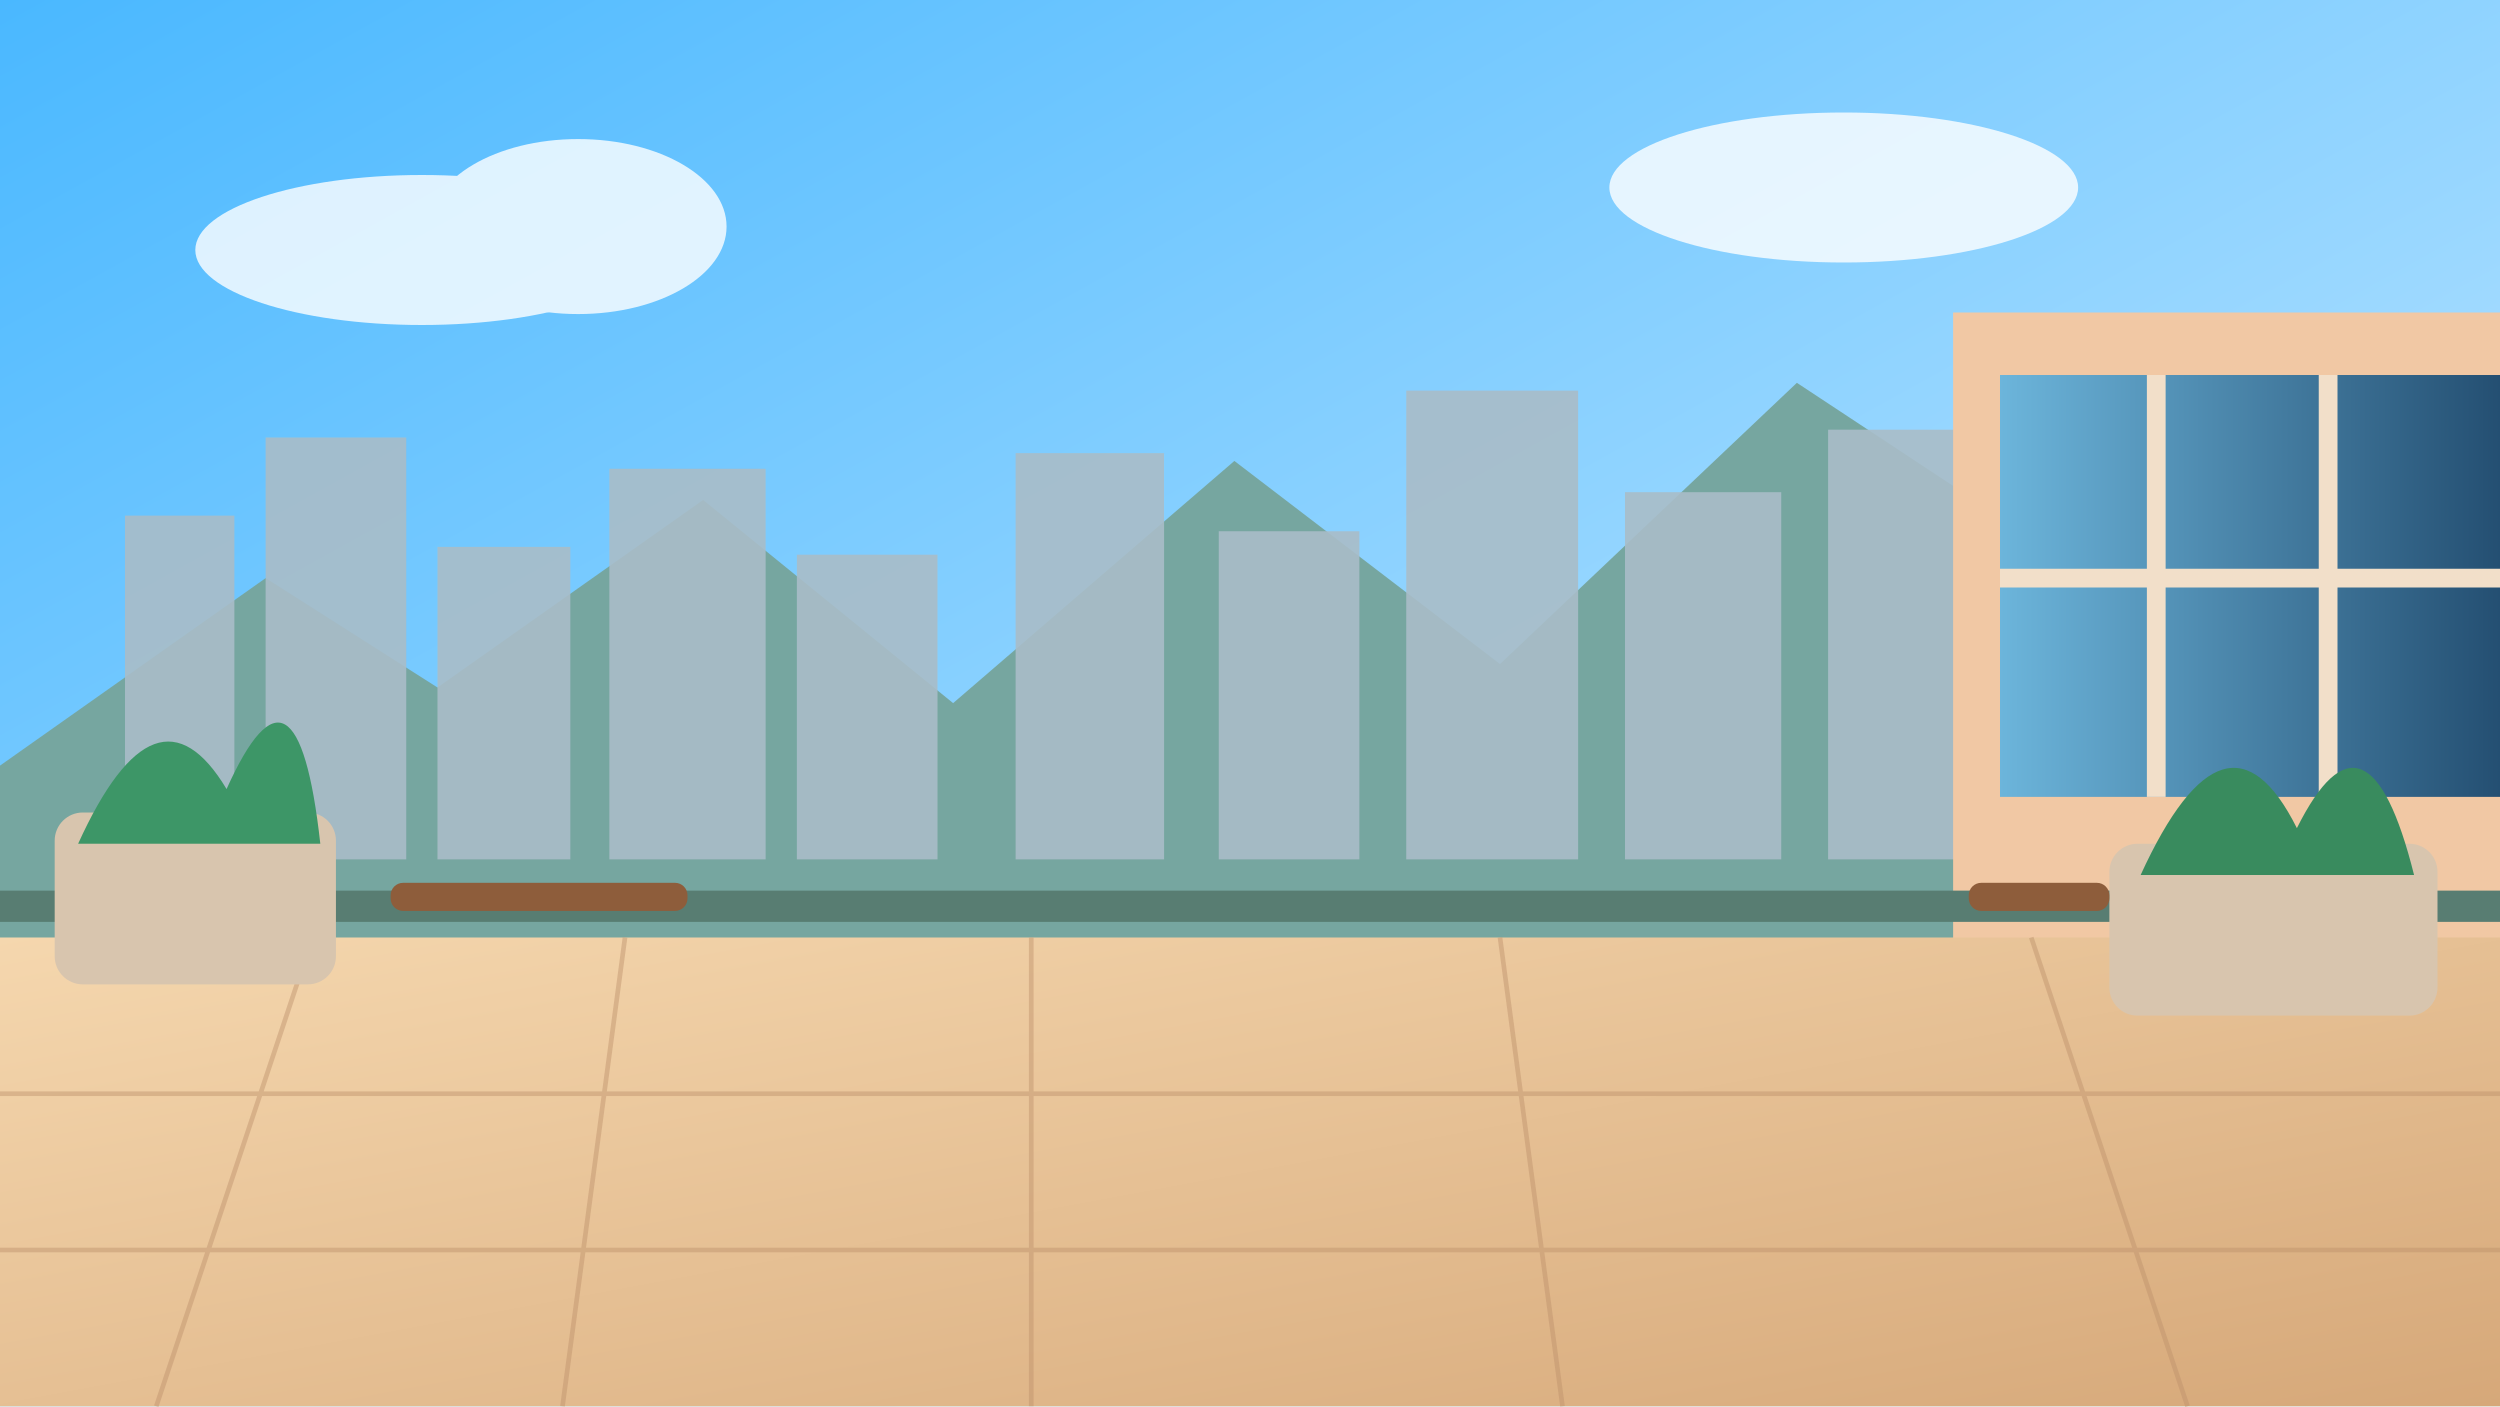
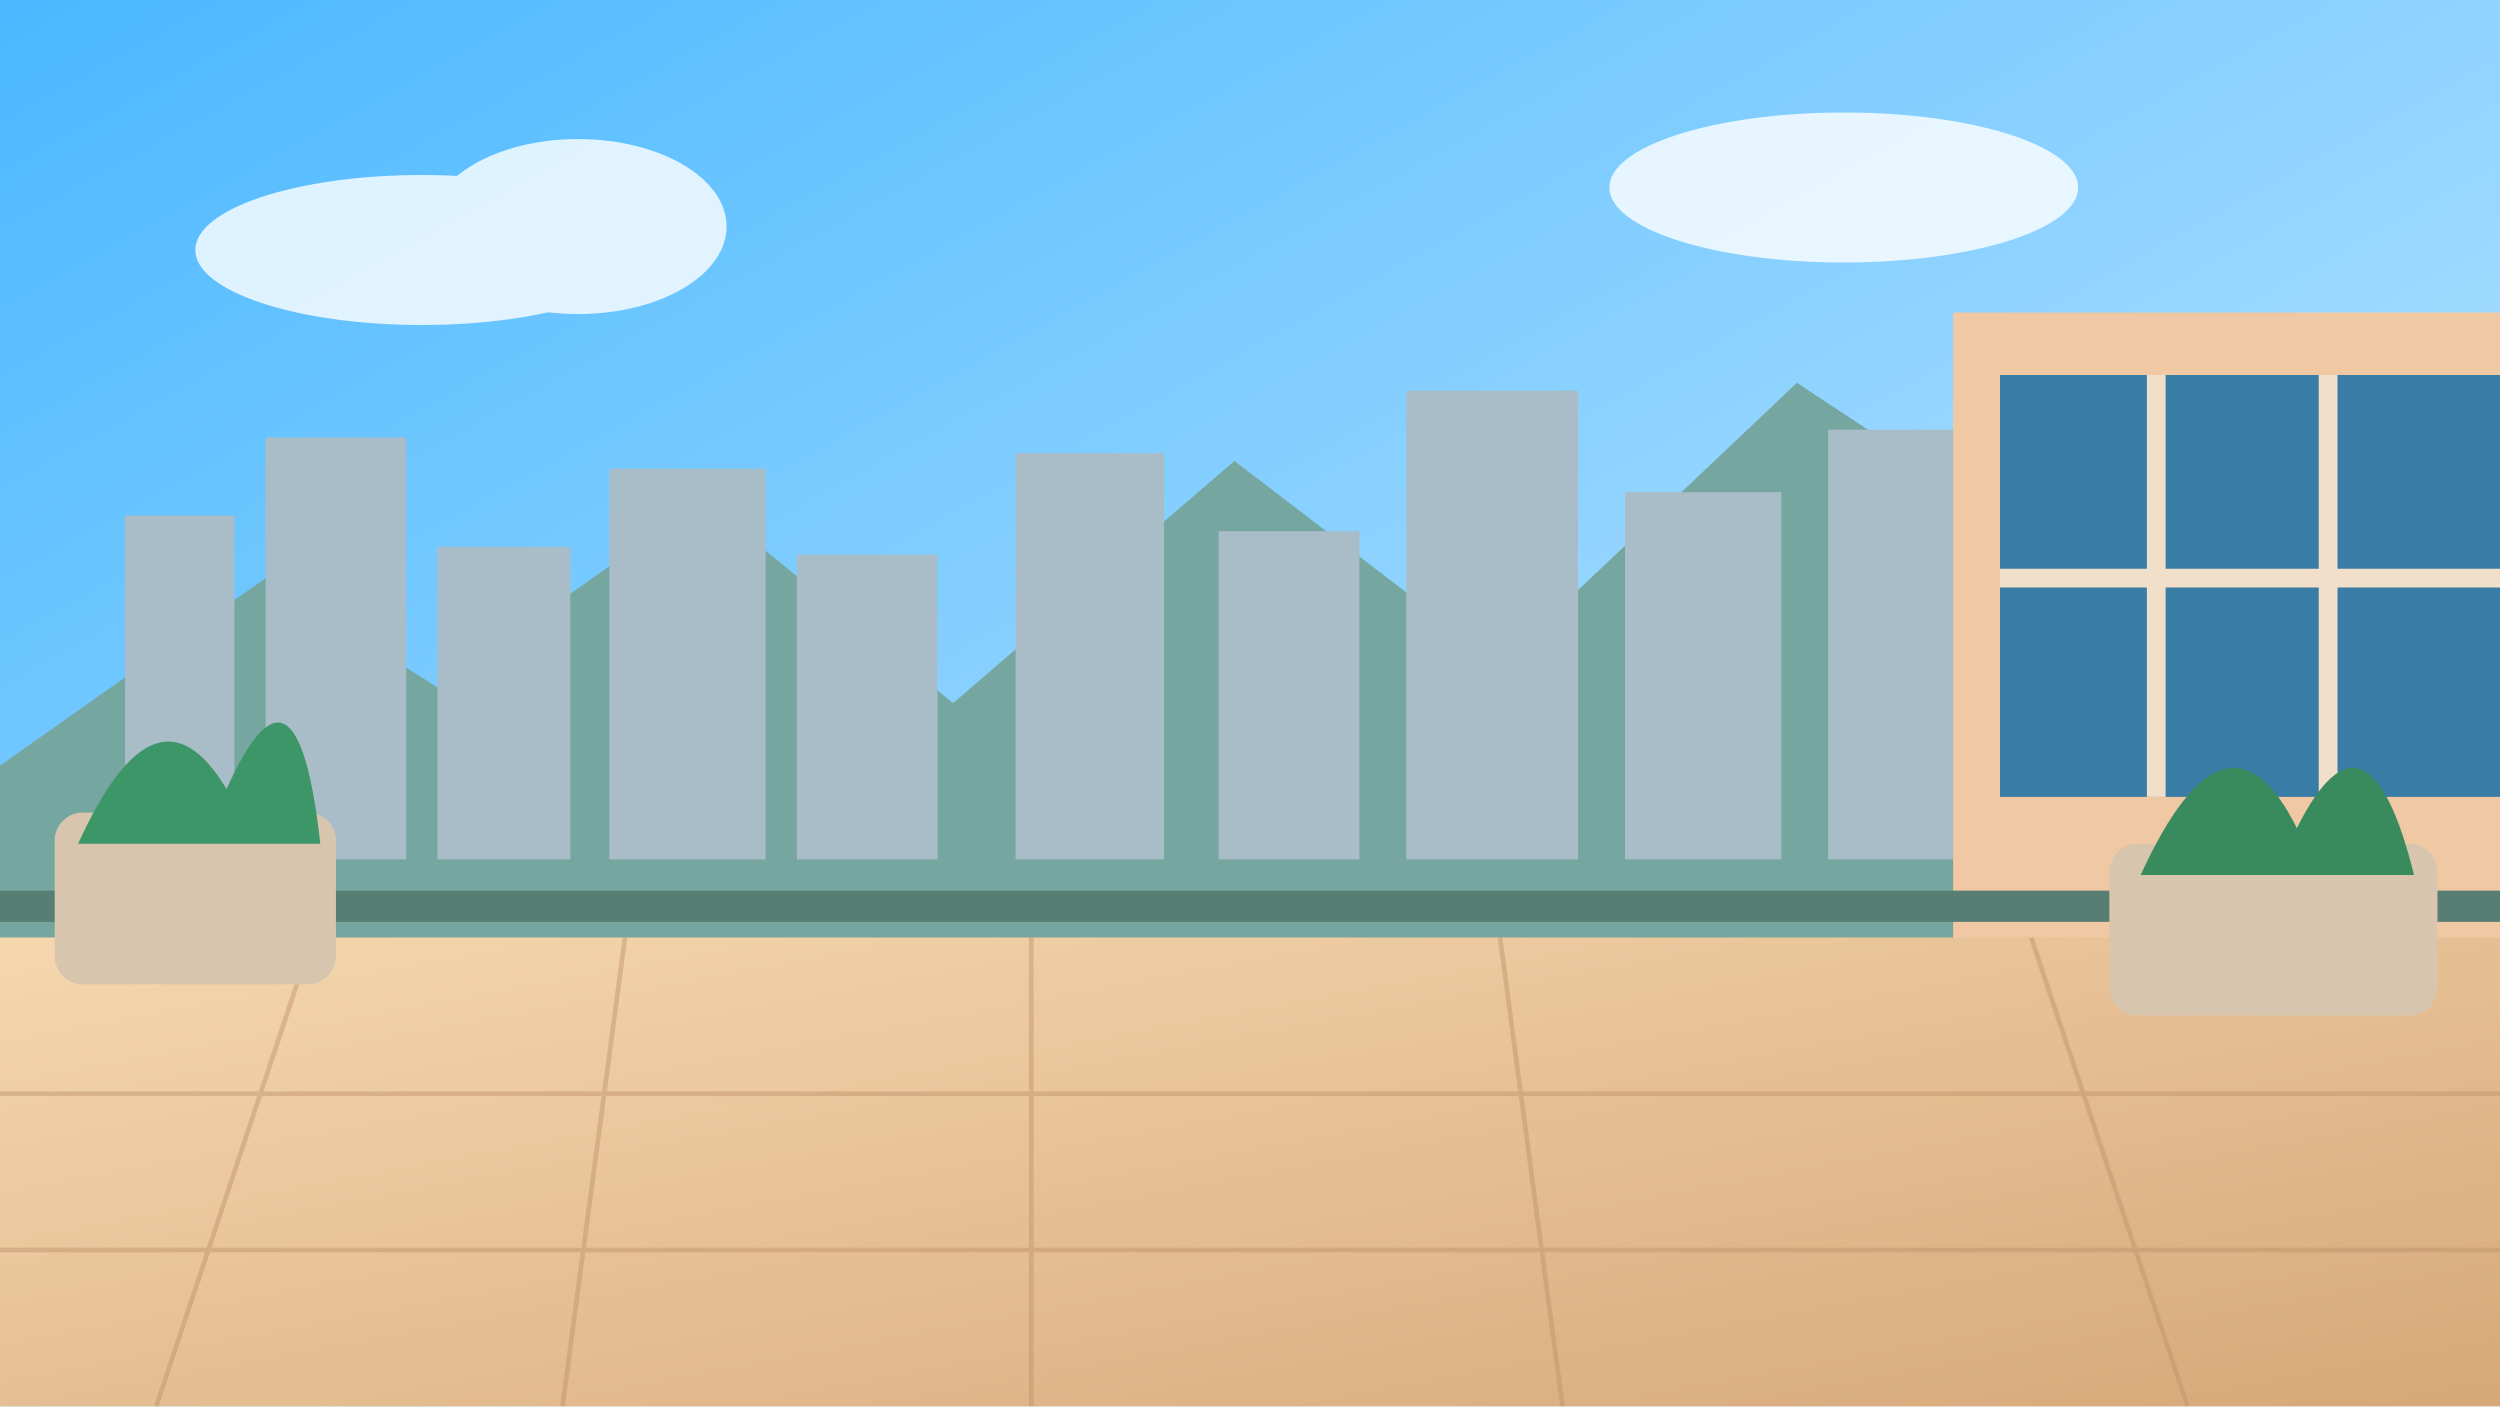
<svg xmlns="http://www.w3.org/2000/svg" viewBox="0 0 1600 900">
  <defs>
    <linearGradient id="sky" y2="1">
      <stop stop-color="#4ab8ff" />
      <stop offset="1" stop-color="#d6efff" />
    </linearGradient>
    <linearGradient id="floor" y2="1">
      <stop stop-color="#f5d7ae" />
      <stop offset="1" stop-color="#d6a879" />
    </linearGradient>
-     <linearGradient id="glass">
-       <stop stop-color="#6cb5db" />
-       <stop offset="1" stop-color="#244f72" />
-     </linearGradient>
  </defs>
  <rect width="1600" height="900" fill="url(#sky)" />
  <g fill="#fff" opacity=".8">
    <ellipse cx="270" cy="160" rx="145" ry="48" />
    <ellipse cx="370" cy="145" rx="95" ry="56" />
    <ellipse cx="1180" cy="120" rx="150" ry="48" />
  </g>
  <path d="M0 490l170-120 110 70 170-120 160 130 180-155 170 130 190-180 250 165v220H0z" fill="#76a6a0" />
-   <g fill="#a9bdc8" opacity=".9">
+   <g fill="#a9bdc8">
    <path d="M80 330h70v220H80zM170 280h90v270h-90zM280 350h85v200h-85zM390 300h100v250H390zM510 355h90v195h-90zM650 290h95v260h-95zM780 340h90v210h-90zM900 250h110v300H900zM1040 315h100v235h-100zM1170 275h100v275h-100z" />
  </g>
  <path d="M1250 200h350v420h-350z" fill="#f1c8a4" />
-   <path d="M1280 240h320v270h-320z" fill="url(#glass)" />
+   <path d="M1280 240h320v270h-320z" fill="#397da7" />
  <g stroke="#f2dfc9" stroke-width="12">
    <path d="M1380 240v270m110-270v270M1280 370h320" />
  </g>
  <path d="M0 600h1600v300H0z" fill="url(#floor)" />
  <g stroke="#bd906b" stroke-width="3" opacity=".45">
    <path d="M0 700h1600M0 800h1600M200 600l-100 300m300-300l-40 300m300-300v300m300-300l40 300m300-300l100 300m300-300l160 300" />
  </g>
  <path d="M0 570h1600v20H0z" fill="#587d72" />
  <g>
    <rect x="35" y="520" width="180" height="110" rx="18" fill="#d8c5ae" />
    <path d="M50 540q50-110 95-35 45-100 60 35" fill="#3d9667" />
    <rect x="1350" y="540" width="210" height="110" rx="18" fill="#d8c5ae" />
    <path d="M1370 560q55-120 100-30 45-90 75 30" fill="#398b5e" />
-     <rect x="250" y="565" width="190" height="18" rx="8" fill="#8e5d3b" />
-     <rect x="1260" y="565" width="90" height="18" rx="8" fill="#8e5d3b" />
  </g>
</svg>
